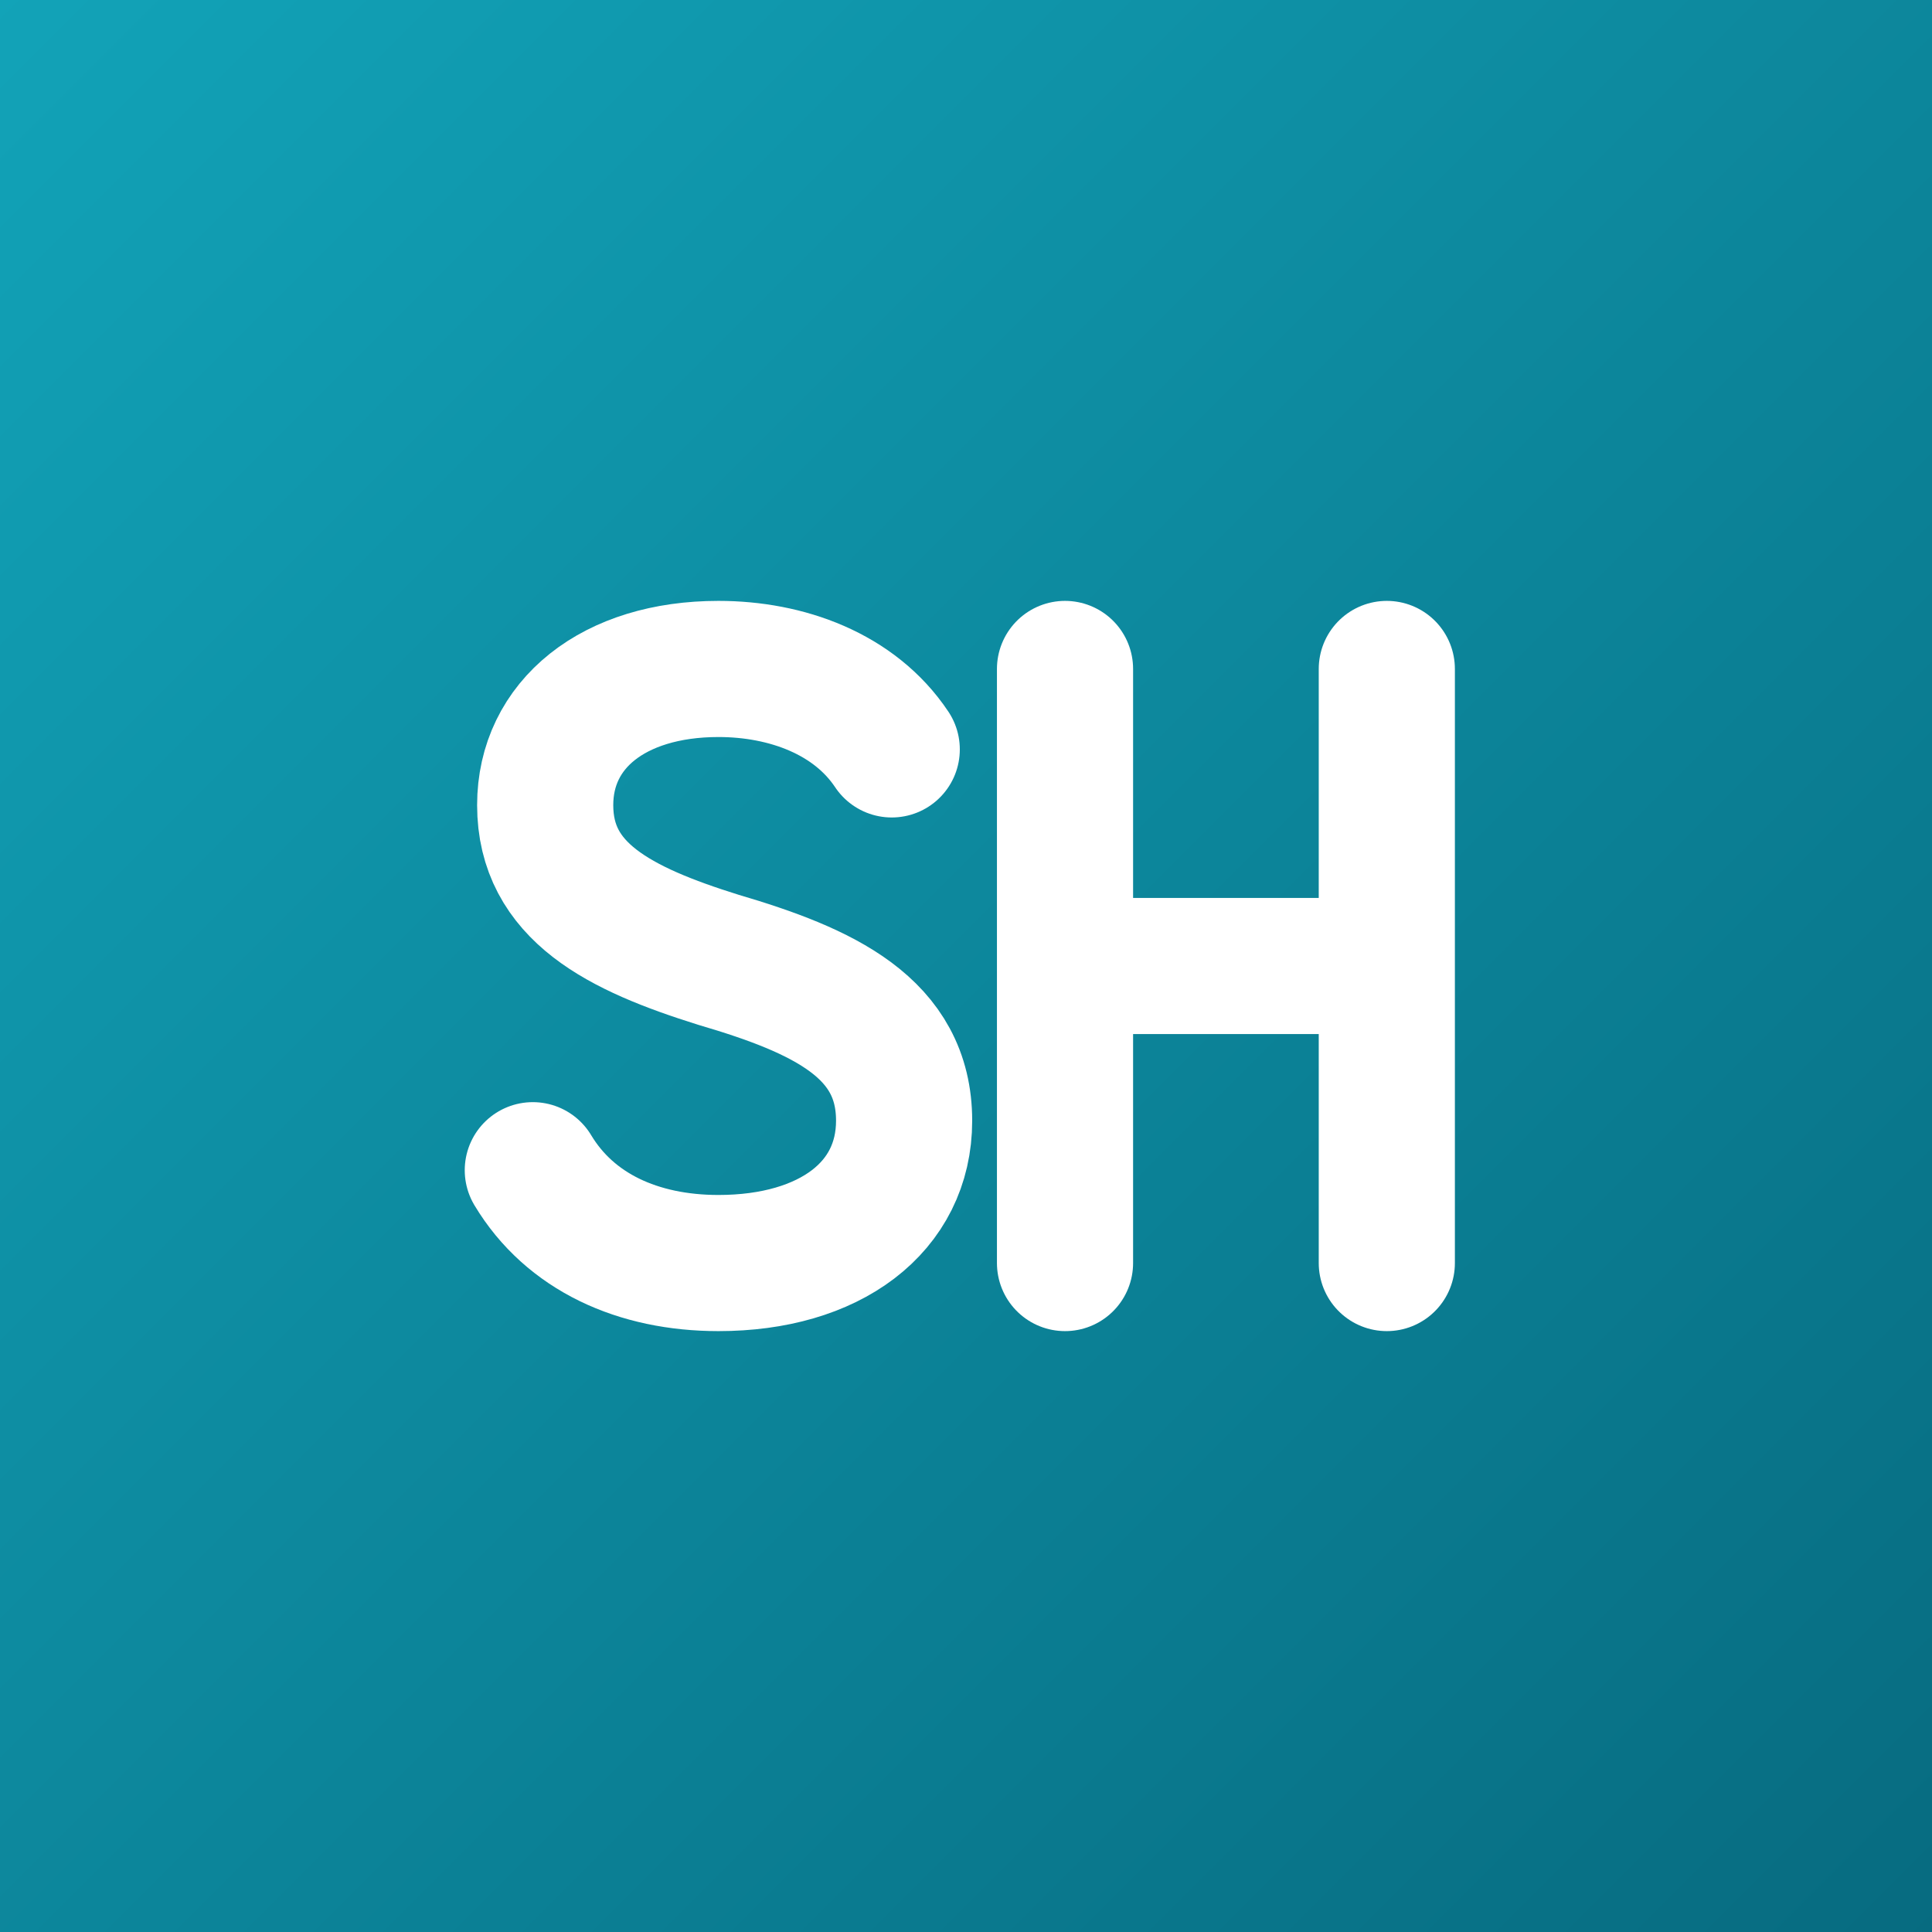
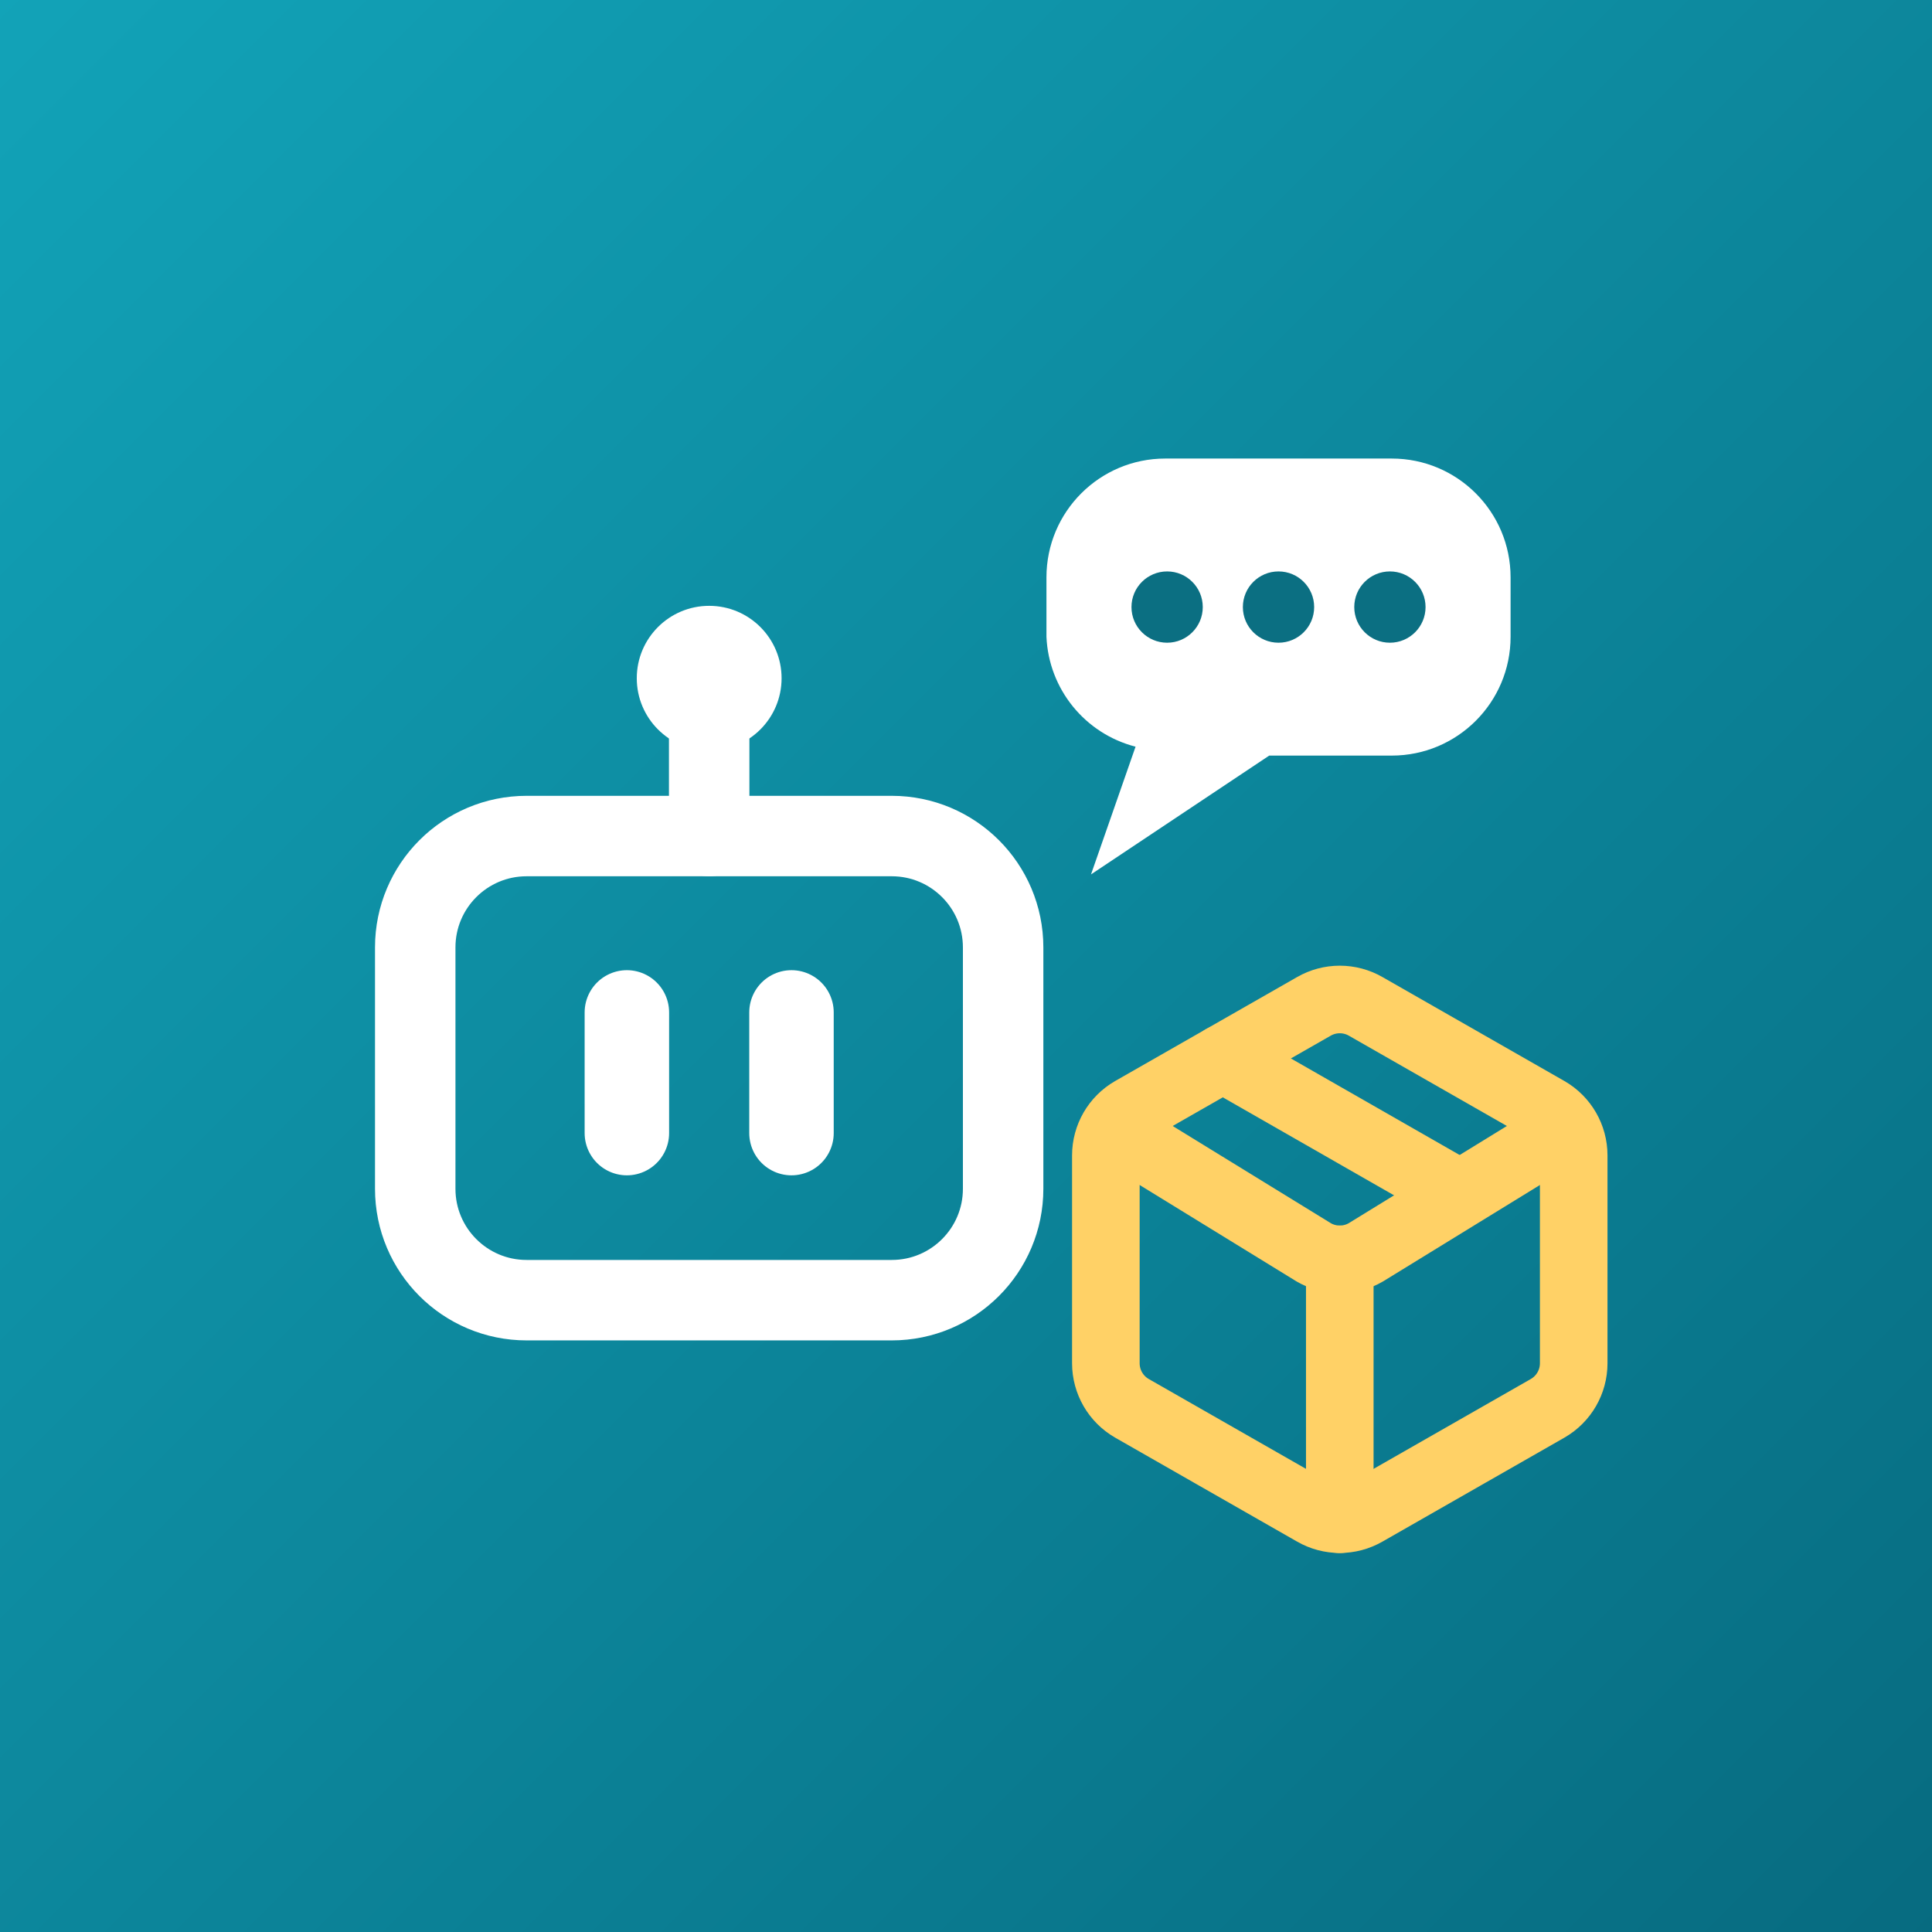
<svg xmlns="http://www.w3.org/2000/svg" viewBox="0 0 512 512">
  <defs>
    <linearGradient id="g" x1="0" y1="0" x2="1" y2="1">
      <stop offset="0" stop-color="#12a3b8" />
      <stop offset="1" stop-color="#076b80" />
    </linearGradient>
  </defs>
  <rect width="512" height="512" fill="url(#g)" />
  <g transform="translate(256 256) scale(.82) translate(-256 -256)">
-     <path d="M232 186 C220 168 198 160 176 160 C142 160 120 178 120 204 C120 232 144 244 176 254 C210 264 236 276 236 306 C236 334 212 352 176 352 C150 352 128 342 116 322" fill="none" stroke="#fff" stroke-width="44" stroke-linecap="round" stroke-linejoin="round" />
-     <path d="M288 160 V352 M392 160 V352 M288 256 H392" fill="none" stroke="#fff" stroke-width="44" stroke-linecap="round" />
+     <path d="M173.0 214 V172.0" stroke="#fff" stroke-width="26" stroke-linecap="round" />
+     <circle cx="173.0" cy="163.0" r="23.4" fill="#fff" />
+     <rect x="78" y="214" width="190" height="150" rx="36.0" fill="none" stroke="#fff" stroke-width="26" />
+     <path d="M146.4 271.0 v39.0 M199.6 271.0 v39.0" stroke="#fff" stroke-width="27.3" stroke-linecap="round" />
+     <g transform="translate(276 250) scale(8.4)" fill="none" stroke="#ffd166" stroke-width="2.6" stroke-linecap="round" stroke-linejoin="round">
+       <path d="M11 21.73a2 2 0 0 0 2 0l7-4A2 2 0 0 0 21 16V8a2 2 0 0 0-1-1.73l-7-4a2 2 0 0 0-2 0l-7 4A2 2 0 0 0 3 8v8a2 2 0 0 0 1 1.73z" />
+       <path d="M12 22V12" />
+       <path d="m3.3 7 7.703 4.734a2 2 0 0 0 1.994 0L20.7 7" />
+       <path d="m7.5 4.27 9 5.15" />
+     </g>
+     <path d="M320.4 92 H393.6 A38.4 38.4 0 0 1 432 130.4 V149.6 A38.4 38.4 0 0 1 393.6 188 H354.0 L296.4 226.4 L310.8 185.12 A38.4 38.4 0 0 1 282 149.6 V130.4 A38.4 38.4 0 0 1 320.4 92Z" fill="#fff" />
+     <circle cx="321.0" cy="140.0" r="11.52" fill="#0b6f82" />
+     <circle cx="357.0" cy="140.0" r="11.52" fill="#0b6f82" />
+     <circle cx="393.0" cy="140.0" r="11.52" fill="#0b6f82" />
  </g>
</svg>
